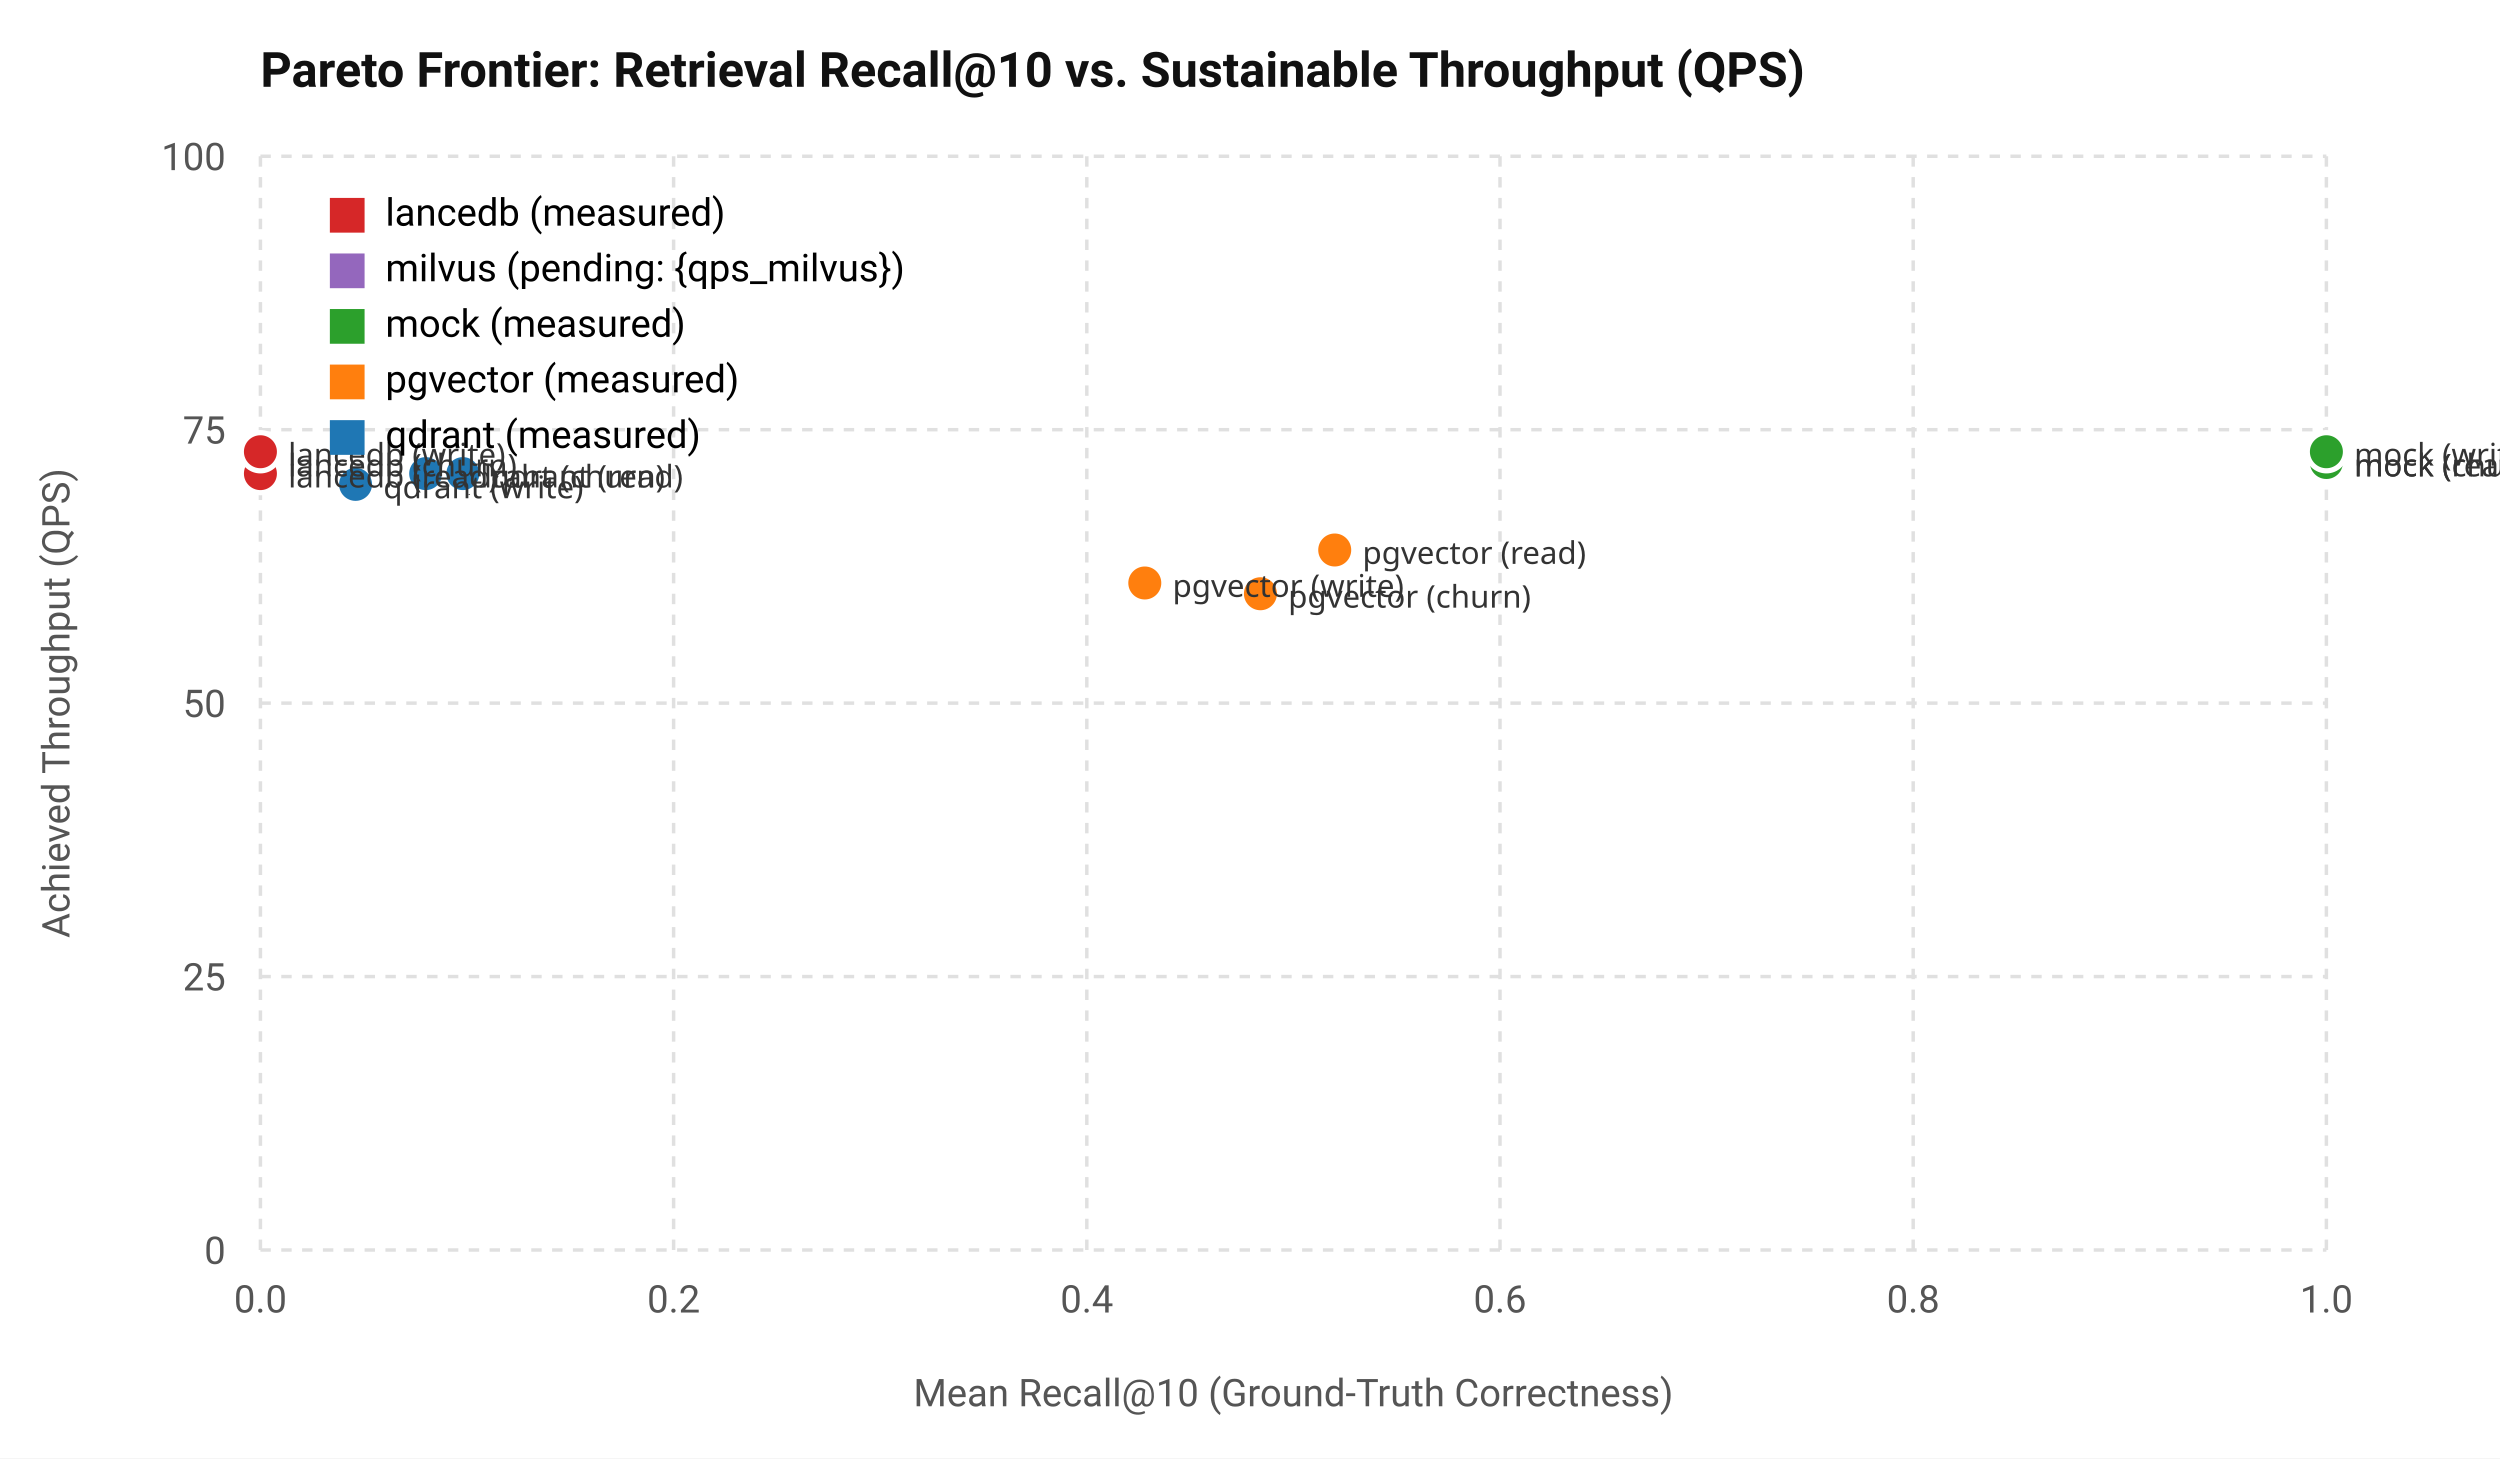
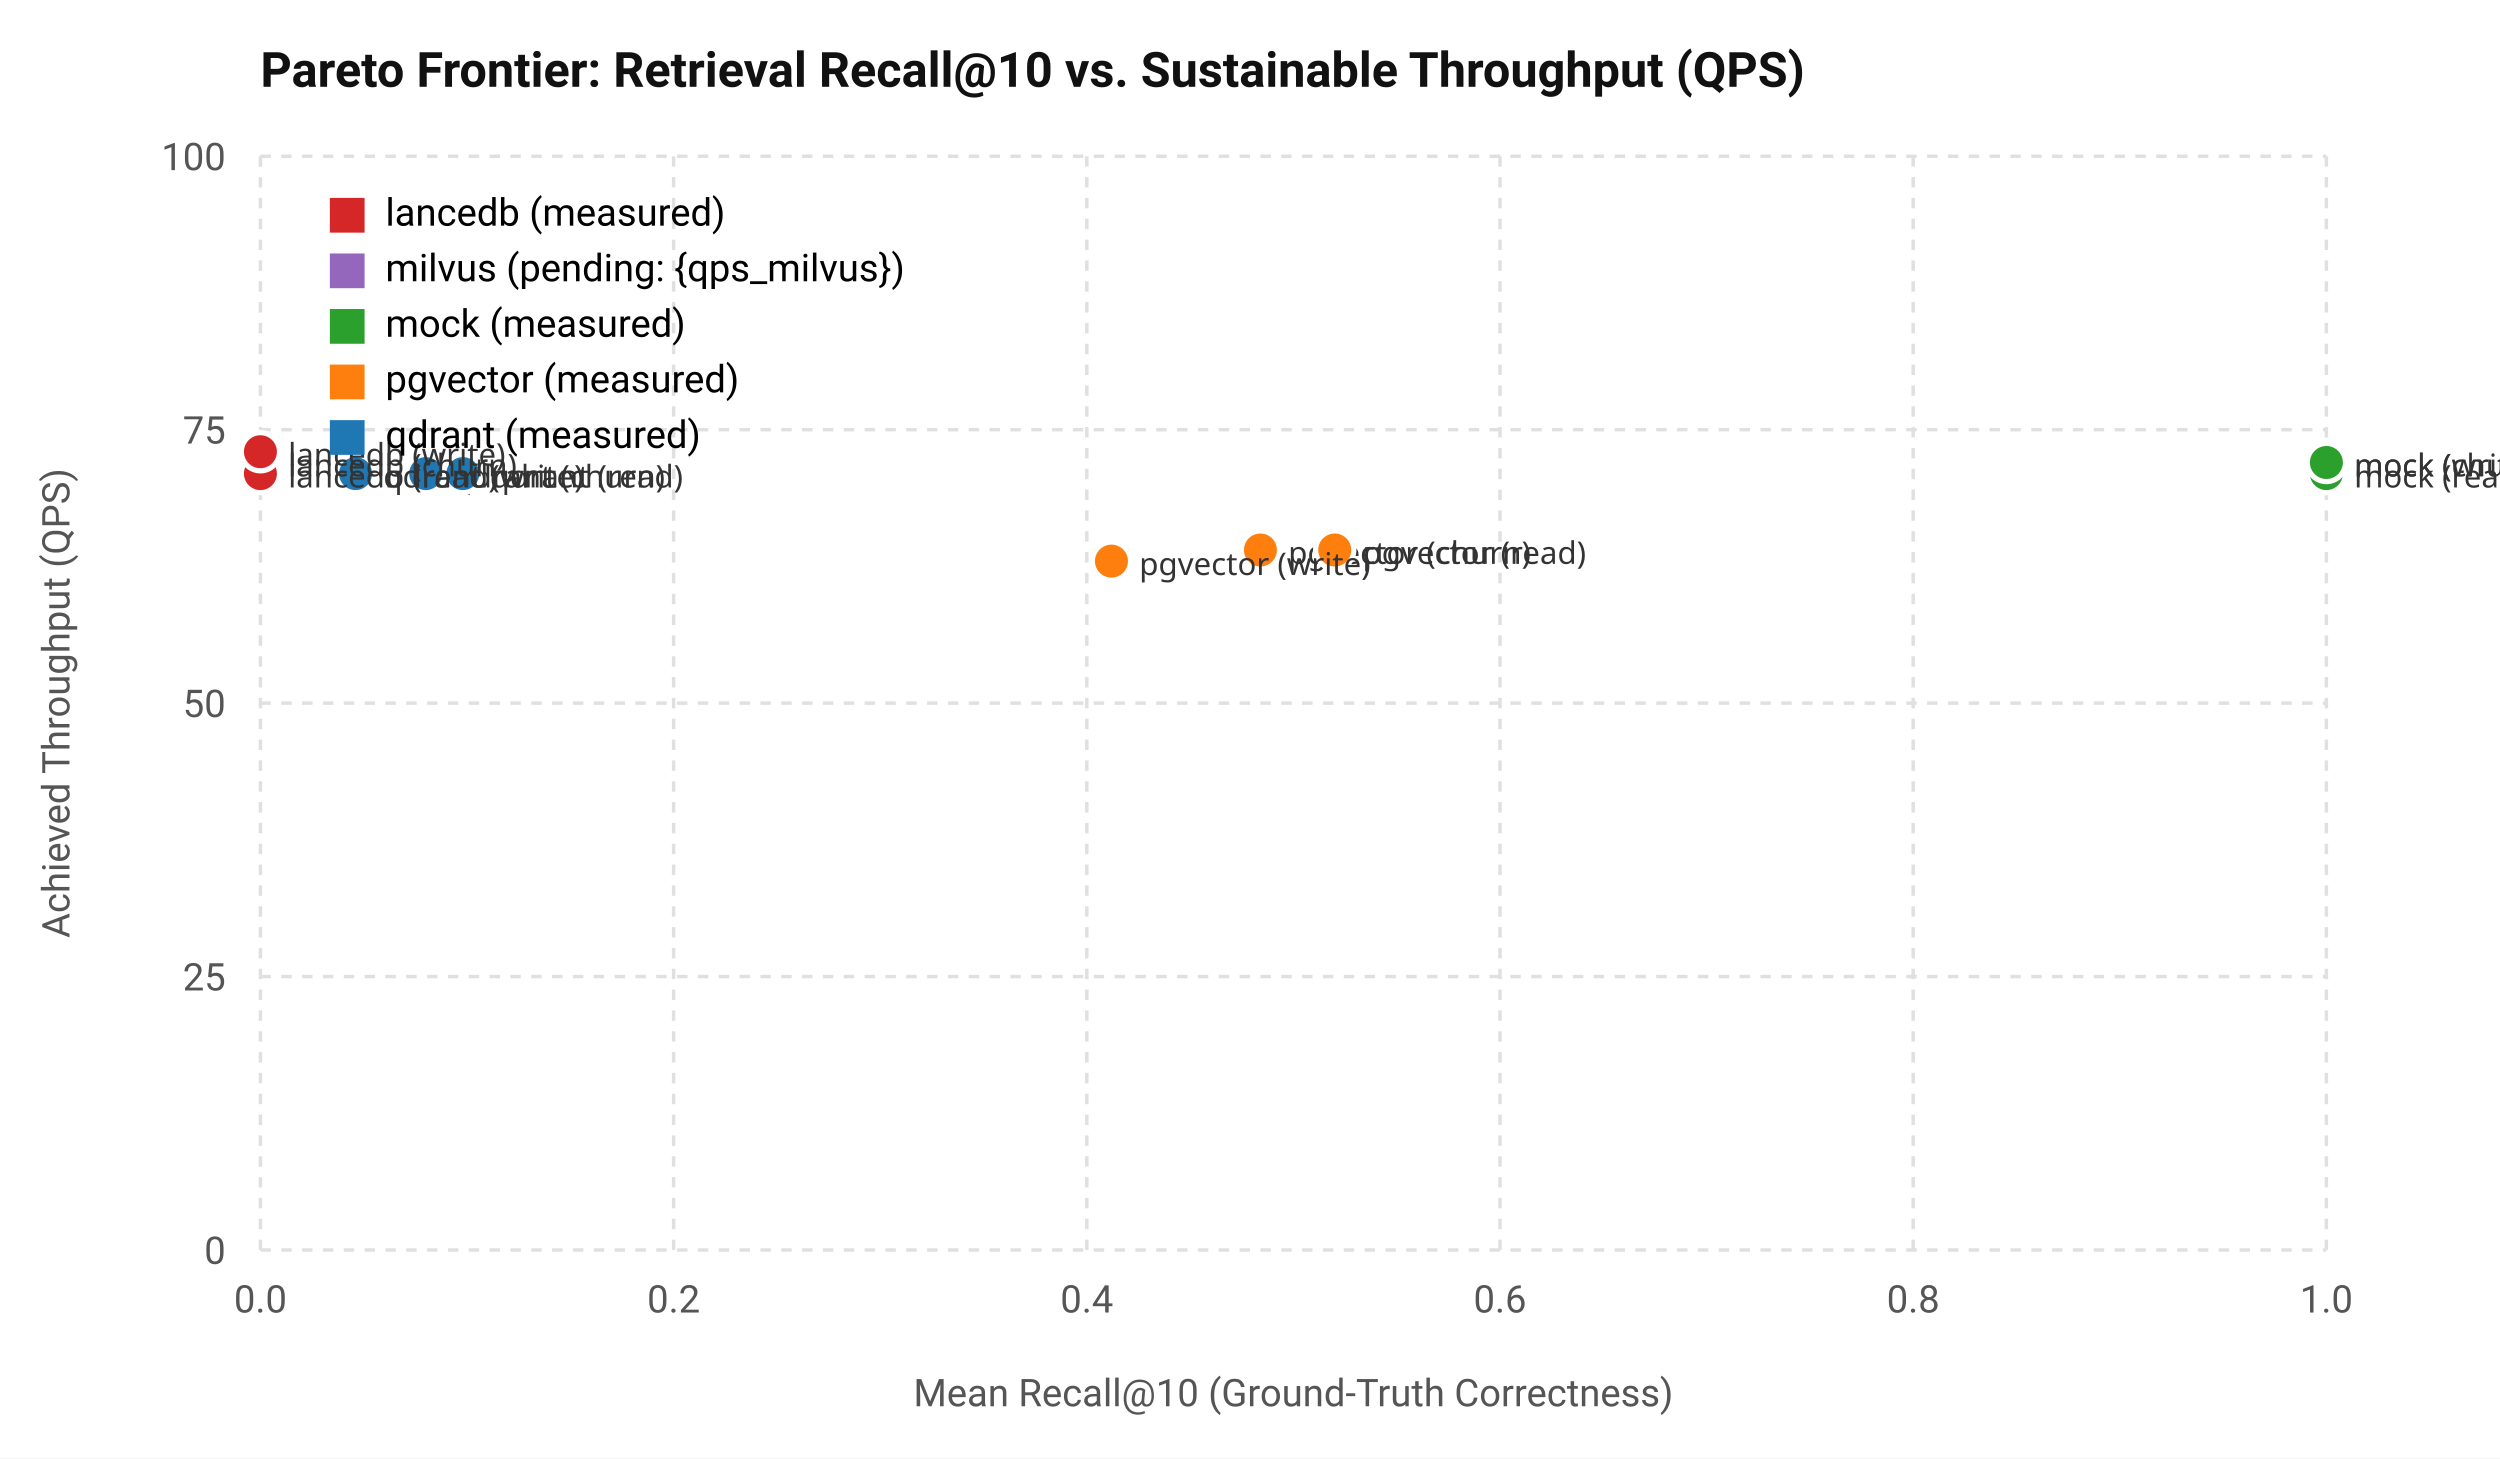
<svg xmlns="http://www.w3.org/2000/svg" viewBox="0 0 720 420" width="720" height="420">
  <style>
  .title { font-family: -apple-system, BlinkMacSystemFont, "Segoe UI", Roboto, sans-serif; font-size: 14px; font-weight: bold; fill: #111; }
  .axis { font-family: -apple-system, BlinkMacSystemFont, "Segoe UI", Roboto, sans-serif; font-size: 11px; fill: #555; }
  .grid { stroke: #e0e0e0; stroke-dasharray: 3,3; }
  .legend { font-family: -apple-system, BlinkMacSystemFont, "Segoe UI", Roboto, sans-serif; font-size: 11px; }
  .point { stroke-width: 1.5; stroke: #fff; }
</style>
  <rect width="720" height="420" fill="#ffffff" />
  <text x="75" y="25" class="title">Pareto Frontier: Retrieval Recall@10 vs. Sustainable Throughput (QPS)</text>
  <line x1="75.0" y1="45" x2="75.0" y2="360" class="grid" />
  <text x="75.0" y="378" text-anchor="middle" class="axis">0.0</text>
  <line x1="194.0" y1="45" x2="194.0" y2="360" class="grid" />
  <text x="194.0" y="378" text-anchor="middle" class="axis">0.2</text>
  <line x1="313.0" y1="45" x2="313.0" y2="360" class="grid" />
  <text x="313.0" y="378" text-anchor="middle" class="axis">0.4</text>
  <line x1="432.0" y1="45" x2="432.0" y2="360" class="grid" />
  <text x="432.0" y="378" text-anchor="middle" class="axis">0.6</text>
  <line x1="551.0" y1="45" x2="551.0" y2="360" class="grid" />
  <text x="551.0" y="378" text-anchor="middle" class="axis">0.8</text>
  <line x1="670.0" y1="45" x2="670.0" y2="360" class="grid" />
  <text x="670.0" y="378" text-anchor="middle" class="axis">1.0</text>
  <line x1="75" y1="360.0" x2="670" y2="360.0" class="grid" />
  <text x="65" y="364.0" text-anchor="end" class="axis">0</text>
  <line x1="75" y1="281.25" x2="670" y2="281.25" class="grid" />
  <text x="65" y="285.25" text-anchor="end" class="axis">25</text>
  <line x1="75" y1="202.5" x2="670" y2="202.5" class="grid" />
  <text x="65" y="206.5" text-anchor="end" class="axis">50</text>
  <line x1="75" y1="123.75" x2="670" y2="123.75" class="grid" />
  <text x="65" y="127.75" text-anchor="end" class="axis">75</text>
  <line x1="75" y1="45.0" x2="670" y2="45.0" class="grid" />
  <text x="65" y="49.0" text-anchor="end" class="axis">100</text>
  <circle cx="670.0" cy="133.2" r="5.5" fill="#2ca02c" class="point" />
  <text x="678.0" y="137.2" font-family="sans-serif" font-size="9" fill="#333">mock (churn)</text>
+   <circle cx="670.0" cy="136.4" r="5.5" fill="#2ca02c" class="point" />
+   <text x="678.0" y="140.4" font-family="sans-serif" font-size="9" fill="#333">mock (read)</text>
  <circle cx="670.0" cy="133.2" r="5.5" fill="#2ca02c" class="point" />
-   <text x="678.0" y="137.2" font-family="sans-serif" font-size="9" fill="#333">mock (read)</text>
-   <circle cx="670.0" cy="130.1" r="5.5" fill="#2ca02c" class="point" />
-   <text x="678.0" y="134.1" font-family="sans-serif" font-size="9" fill="#333">mock (write)</text>
+   <text x="678.0" y="137.2" font-family="sans-serif" font-size="9" fill="#333">mock (write)</text>
  <circle cx="122.6" cy="136.4" r="5.5" fill="#1f77b4" class="point" />
  <text x="130.6" y="140.4" font-family="sans-serif" font-size="9" fill="#333">qdrant (churn)</text>
  <circle cx="133.3" cy="136.4" r="5.5" fill="#1f77b4" class="point" />
  <text x="141.3" y="140.4" font-family="sans-serif" font-size="9" fill="#333">qdrant (read)</text>
-   <circle cx="102.4" cy="139.5" r="5.5" fill="#1f77b4" class="point" />
-   <text x="110.4" y="143.5" font-family="sans-serif" font-size="9" fill="#333">qdrant (write)</text>
-   <circle cx="363.0" cy="171.0" r="5.5" fill="#ff7f0e" class="point" />
-   <text x="371.0" y="175.0" font-family="sans-serif" font-size="9" fill="#333">pgvector (churn)</text>
+   <circle cx="102.4" cy="136.4" r="5.5" fill="#1f77b4" class="point" />
+   <text x="110.4" y="140.4" font-family="sans-serif" font-size="9" fill="#333">qdrant (write)</text>
+   <circle cx="363.0" cy="158.4" r="5.5" fill="#ff7f0e" class="point" />
+   <text x="371.0" y="162.4" font-family="sans-serif" font-size="9" fill="#333">pgvector (churn)</text>
  <circle cx="384.4" cy="158.4" r="5.5" fill="#ff7f0e" class="point" />
  <text x="392.4" y="162.4" font-family="sans-serif" font-size="9" fill="#333">pgvector (read)</text>
-   <circle cx="329.7" cy="167.9" r="5.5" fill="#ff7f0e" class="point" />
-   <text x="337.7" y="171.9" font-family="sans-serif" font-size="9" fill="#333">pgvector (write)</text>
+   <circle cx="320.1" cy="161.6" r="5.5" fill="#ff7f0e" class="point" />
+   <text x="328.1" y="165.6" font-family="sans-serif" font-size="9" fill="#333">pgvector (write)</text>
  <circle cx="75.0" cy="133.2" r="5.5" fill="#d62728" class="point" />
  <text x="83.0" y="137.2" font-family="sans-serif" font-size="9" fill="#333">lancedb (churn)</text>
  <circle cx="75.0" cy="136.4" r="5.5" fill="#d62728" class="point" />
  <text x="83.0" y="140.4" font-family="sans-serif" font-size="9" fill="#333">lancedb (read)</text>
  <circle cx="75.0" cy="130.1" r="5.5" fill="#d62728" class="point" />
  <text x="83.0" y="134.1" font-family="sans-serif" font-size="9" fill="#333">lancedb (write)</text>
  <text x="372.5" y="405" text-anchor="middle" class="axis">Mean Recall@10 (Ground-Truth Correctness)</text>
  <text transform="rotate(-90)" x="-202.5" y="20" text-anchor="middle" class="axis">Achieved Throughput (QPS)</text>
  <rect x="95" y="57" width="10" height="10" fill="#d62728" />
  <text x="111" y="65" class="legend">lancedb (measured)</text>
  <rect x="95" y="73" width="10" height="10" fill="#9467bd" />
  <text x="111" y="81" class="legend">milvus (pending: {qps_milvus})</text>
  <rect x="95" y="89" width="10" height="10" fill="#2ca02c" />
  <text x="111" y="97" class="legend">mock (measured)</text>
  <rect x="95" y="105" width="10" height="10" fill="#ff7f0e" />
  <text x="111" y="113" class="legend">pgvector (measured)</text>
  <rect x="95" y="121" width="10" height="10" fill="#1f77b4" />
  <text x="111" y="129" class="legend">qdrant (measured)</text>
</svg>
